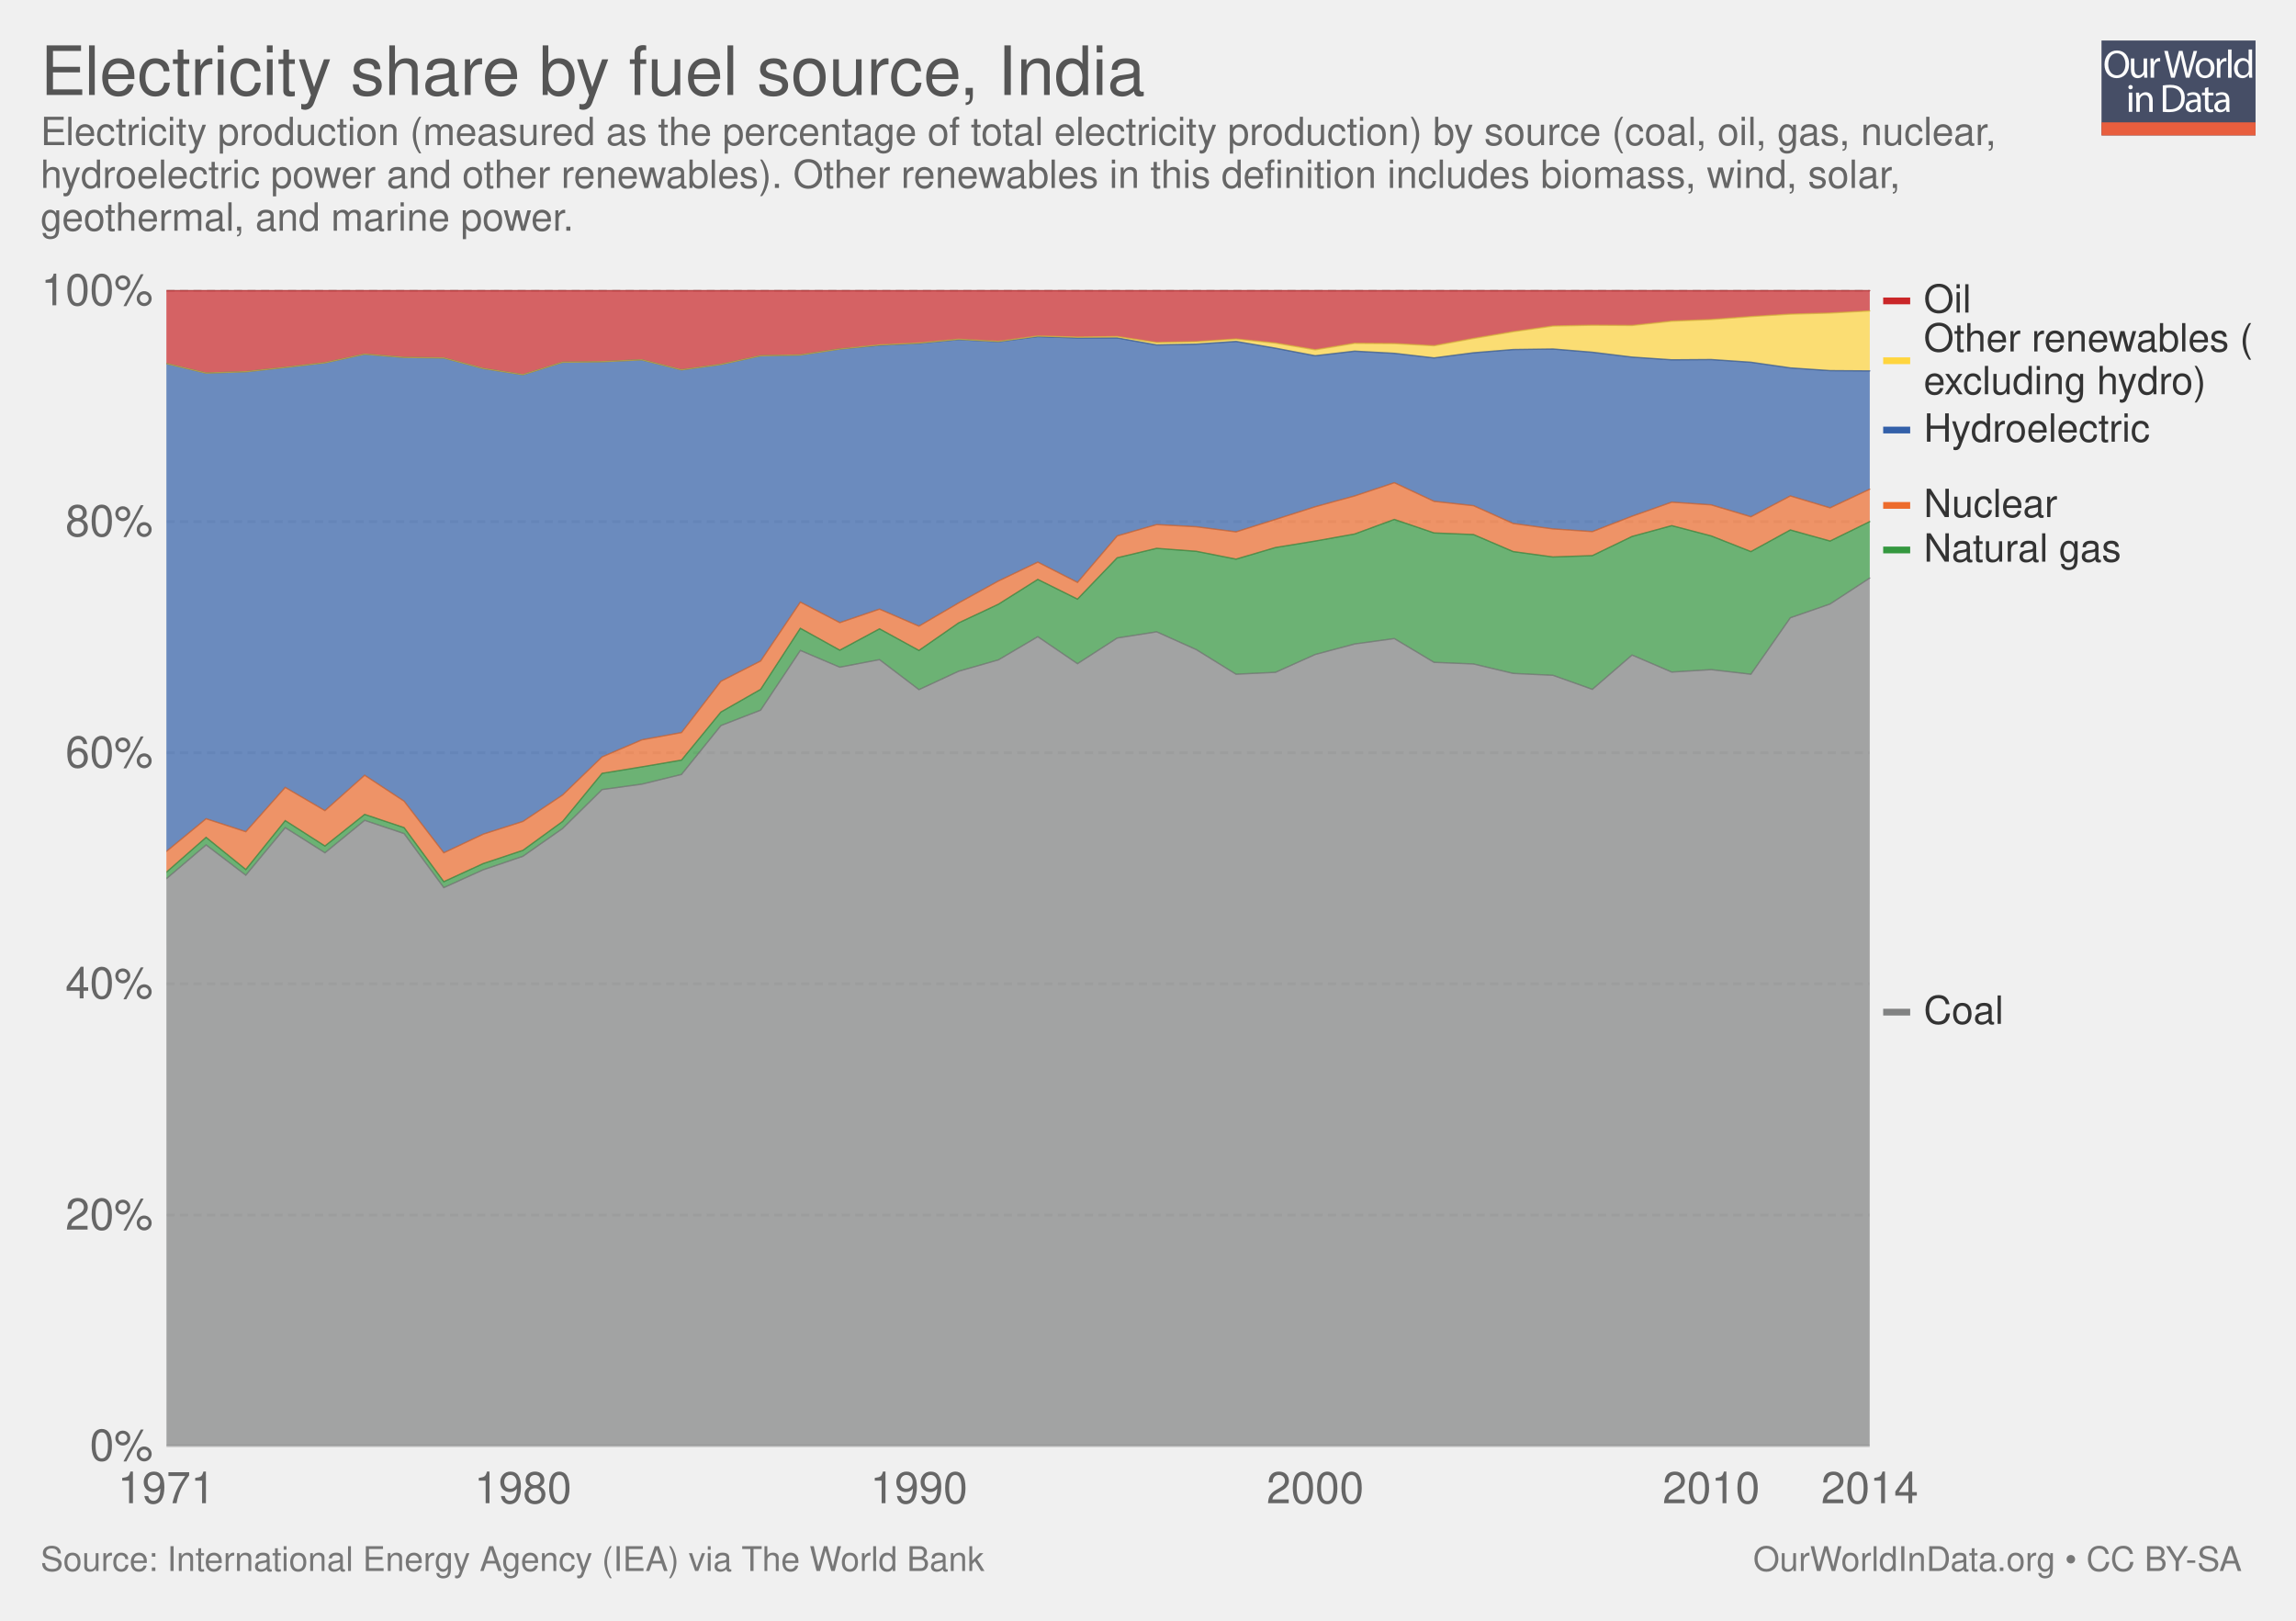
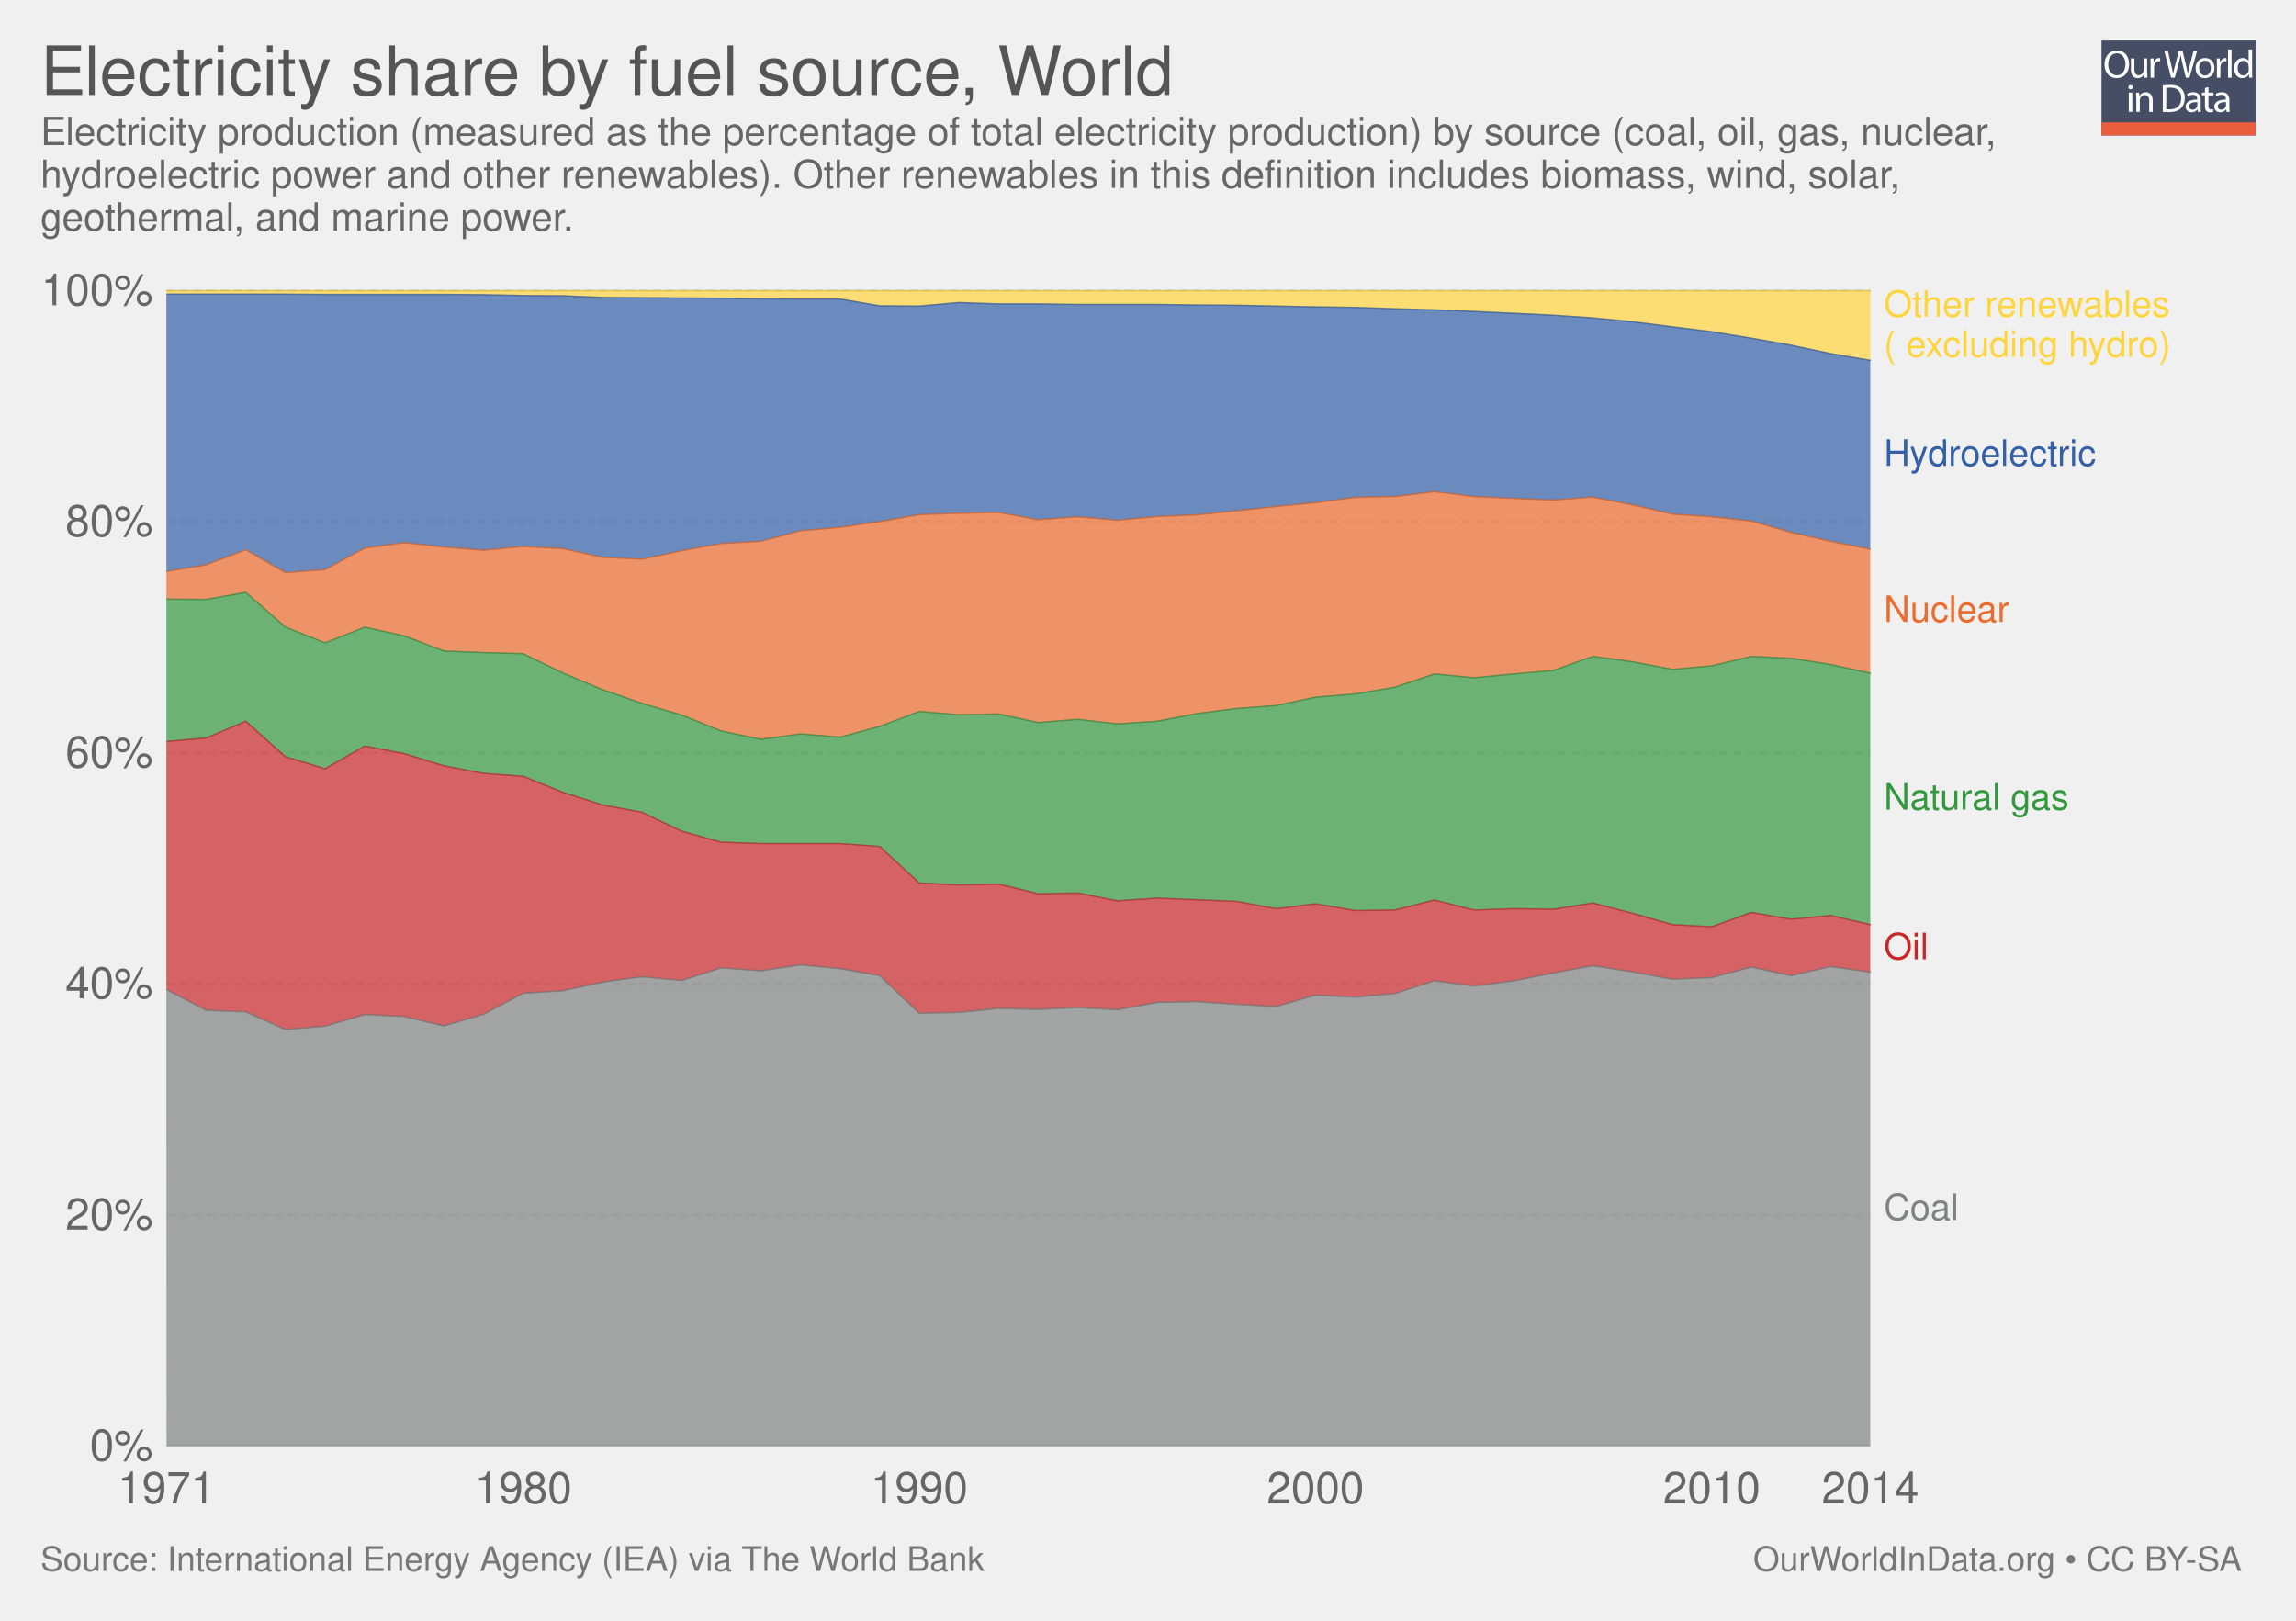
<svg xmlns="http://www.w3.org/2000/svg" xmlns:xlink="http://www.w3.org/1999/xlink" version="1.1" style="font-family: 'Helvetica Neue', Helvetica, Arial, sans-serif; font-size: 18px; background-color: white; text-rendering: optimizeLegibility; -webkit-font-smoothing: antialiased;" width="850" height="600">
  <g class="ChartTab">
    <g class="HeaderView">
      <g opacity="0.8" transform="translate(778, 15) scale(0.27)">
        <a xlink:href="https://ourworldindata.org" target="_blank">
          <g>
            <rect x="0" y="0" fill="#1B2543" width="211.2" height="130.1" />
            <rect x="0" y="112.2" fill="#E63912" width="211.2" height="17.9" />
            <g>
              <rect x="1.2" y="12.3" fill="none" width="210.2" height="99.2" />
              <path fill="#FFFFFF" d="M37.8,32.2c0,12.7-7.7,19.4-17.1,19.4c-9.7,0-16.6-7.5-16.6-18.7c0-11.7,7.3-19.3,17.1-19.3 C31.3,13.7,37.8,21.3,37.8,32.2z M9.2,32.8c0,7.9,4.3,14.9,11.8,14.9c7.5,0,11.8-6.9,11.8-15.3c0-7.3-3.8-14.9-11.8-14.9 C13.1,17.5,9.2,24.8,9.2,32.8z" />
              <path fill="#FFFFFF" d="M62.7,43.8c0,2.7,0.1,5.1,0.2,7.2h-4.3l-0.3-4.3h-0.1c-1.3,2.1-4,4.9-8.8,4.9c-4.2,0-9.1-2.3-9.1-11.6 V24.6h4.8v14.6c0,5,1.5,8.4,5.9,8.4c3.2,0,5.5-2.2,6.3-4.4c0.3-0.7,0.4-1.6,0.4-2.5V24.6h4.8V43.8z" />
              <path fill="#FFFFFF" d="M67.3,32.8c0-3.1-0.1-5.8-0.2-8.2h4.2l0.2,5.2h0.2c1.2-3.5,4.1-5.8,7.3-5.8c0.5,0,0.9,0.1,1.4,0.2v4.5 c-0.5-0.1-1-0.2-1.6-0.2c-3.4,0-5.8,2.6-6.5,6.2c-0.1,0.7-0.2,1.4-0.2,2.2V51h-4.8V32.8z" />
              <path fill="#FFFFFF" d="M95.4,51l-9.4-36.8h5l4.4,18.6c1.1,4.6,2.1,9.2,2.7,12.7h0.1c0.6-3.7,1.8-8,3-12.8l4.9-18.5h5l4.5,18.7 c1,4.4,2,8.7,2.6,12.6h0.1c0.8-4,1.8-8.1,3-12.7l4.9-18.5h4.9L120.6,51h-5L111,31.9c-1.1-4.7-1.9-8.3-2.4-12h-0.1 c-0.7,3.7-1.5,7.3-2.8,12L100.4,51H95.4z" />
              <path fill="#FFFFFF" d="M154.9,37.6c0,9.8-6.8,14-13.2,14c-7.2,0-12.7-5.2-12.7-13.6c0-8.8,5.8-14,13.1-14 C149.8,24,154.9,29.5,154.9,37.6z M133.9,37.9c0,5.8,3.3,10.1,8,10.1c4.6,0,8-4.3,8-10.3c0-4.5-2.2-10.1-7.9-10.1 C136.3,27.6,133.9,32.8,133.9,37.9z" />
              <path fill="#FFFFFF" d="M158.2,32.8c0-3.1-0.1-5.8-0.2-8.2h4.2l0.2,5.2h0.2c1.2-3.5,4.1-5.8,7.3-5.8c0.5,0,0.9,0.1,1.4,0.2v4.5 c-0.5-0.1-1-0.2-1.6-0.2c-3.4,0-5.8,2.6-6.5,6.2c-0.1,0.7-0.2,1.4-0.2,2.2V51h-4.8V32.8z" />
              <path fill="#FFFFFF" d="M173.5,12.3h4.8V51h-4.8V12.3z" />
              <path fill="#FFFFFF" d="M206.5,12.3v31.9c0,2.3,0.1,5,0.2,6.8h-4.3l-0.2-4.6H202c-1.5,2.9-4.7,5.2-9,5.2 c-6.4,0-11.3-5.4-11.3-13.4c-0.1-8.8,5.4-14.2,11.9-14.2c4,0,6.8,1.9,8,4h0.1V12.3H206.5z M201.7,35.4c0-0.6-0.1-1.4-0.2-2 c-0.7-3.1-3.3-5.6-6.9-5.6c-5,0-7.9,4.4-7.9,10.2c0,5.3,2.6,9.8,7.8,9.8c3.2,0,6.2-2.1,7.1-5.7c0.2-0.7,0.2-1.3,0.2-2.1V35.4z" />
              <path fill="#FFFFFF" d="M42.8,64c0.1,1.6-1.1,2.9-3.1,2.9c-1.7,0-2.9-1.3-2.9-2.9c0-1.7,1.3-3,3-3C41.7,61,42.8,62.3,42.8,64z M37.4,97.8V71.4h4.8v26.4H37.4z" />
              <path fill="#FFFFFF" d="M47.5,78.6c0-2.7-0.1-5-0.2-7.1h4.3l0.3,4.4h0.1c1.3-2.5,4.4-5,8.8-5c3.7,0,9.4,2.2,9.4,11.2v15.8h-4.8 V82.6c0-4.3-1.6-7.8-6.1-7.8c-3.2,0-5.6,2.2-6.5,4.9c-0.2,0.6-0.3,1.4-0.3,2.2v15.9h-4.8V78.6z" />
              <path fill="#FFFFFF" d="M84,61.6c2.9-0.4,6.3-0.8,10.1-0.8c6.8,0,11.7,1.6,14.9,4.6c3.3,3,5.2,7.3,5.2,13.2c0,6-1.9,10.9-5.3,14.3 c-3.4,3.4-9.1,5.3-16.3,5.3c-3.4,0-6.2-0.2-8.6-0.4V61.6z M88.8,94.1c1.2,0.2,3,0.3,4.8,0.3c10.2,0,15.7-5.7,15.7-15.6 c0.1-8.7-4.9-14.2-14.9-14.2c-2.5,0-4.3,0.2-5.6,0.5V94.1z" />
              <path fill="#FFFFFF" d="M132.1,97.8l-0.4-3.3h-0.2c-1.5,2.1-4.3,3.9-8.1,3.9c-5.4,0-8.1-3.8-8.1-7.6c0-6.4,5.7-9.9,15.9-9.8v-0.5 c0-2.2-0.6-6.1-6-6.1c-2.5,0-5,0.8-6.9,2l-1.1-3.2c2.2-1.4,5.4-2.3,8.7-2.3c8.1,0,10.1,5.5,10.1,10.8v9.9c0,2.3,0.1,4.5,0.4,6.3 H132.1z M131.4,84.4c-5.3-0.1-11.2,0.8-11.2,5.9c0,3.1,2.1,4.6,4.5,4.6c3.4,0,5.6-2.2,6.4-4.4c0.2-0.5,0.3-1,0.3-1.5V84.4z" />
              <path fill="#FFFFFF" d="M146.6,63.9v7.6h6.9v3.7h-6.9v14.2c0,3.3,0.9,5.1,3.6,5.1c1.3,0,2.2-0.2,2.8-0.3l0.2,3.6 c-0.9,0.4-2.4,0.7-4.3,0.7c-2.2,0-4-0.7-5.2-2c-1.4-1.4-1.9-3.8-1.9-6.9V75.1h-4.1v-3.7h4.1v-6.3L146.6,63.9z" />
              <path fill="#FFFFFF" d="M171.4,97.8l-0.4-3.3h-0.2c-1.5,2.1-4.3,3.9-8.1,3.9c-5.4,0-8.1-3.8-8.1-7.6c0-6.4,5.7-9.9,15.9-9.8v-0.5 c0-2.2-0.6-6.1-6-6.1c-2.5,0-5,0.8-6.9,2l-1.1-3.2c2.2-1.4,5.4-2.3,8.7-2.3c8.1,0,10.1,5.5,10.1,10.8v9.9c0,2.3,0.1,4.5,0.4,6.3 H171.4z M170.7,84.4c-5.3-0.1-11.2,0.8-11.2,5.9c0,3.1,2.1,4.6,4.5,4.6c3.4,0,5.6-2.2,6.4-4.4c0.2-0.5,0.3-1,0.3-1.5V84.4z" />
            </g>
          </g>
        </a>
      </g>
      <a href="https://ourworldindata.org/grapher/world-electricity-by-source" target="_blank">
        <text font-size="25.20" x="15.0" y="35.2" fill="#555">
-           <tspan x="15" y="35.16">Electricity share by fuel source, India</tspan>
+           <tspan x="15" y="35.16">Electricity share by fuel source, World</tspan>
        </text>
      </a>
      <text font-size="14.40" x="15.0" y="53.7" fill="#666">
        <tspan x="15" y="53.72">Electricity production (measured as the percentage of total electricity production) by source (coal, oil, gas, nuclear,</tspan>
        <tspan x="15" y="69.56">hydroelectric power and other renewables). Other renewables in this definition includes biomass, wind, solar,</tspan>
        <tspan x="15" y="85.4">geothermal, and marine power.</tspan>
      </text>
    </g>
    <g class="StackedArea">
      <defs>
-         <clipPath id="boundsClip-1577">
+         <clipPath id="boundsClip-3">
          <rect x="61.634" y="0" width="820" height="897.8" />
        </clipPath>
      </defs>
      <g class="AxisBoxView">
        <g class="HorizontalAxis">
          <text x="61.6" y="556.5" fill="#666" text-anchor="middle" font-size="16.2">1971</text>
-           <text x="193.6" y="556.5" fill="#666" text-anchor="middle" font-size="16.2">1980</text>
-           <text x="340.2" y="556.5" fill="#666" text-anchor="middle" font-size="16.2">1990</text>
-           <text x="486.9" y="556.5" fill="#666" text-anchor="middle" font-size="16.2">2000</text>
-           <text x="633.5" y="556.5" fill="#666" text-anchor="middle" font-size="16.2">2010</text>
-           <text x="692.2" y="556.5" fill="#666" text-anchor="middle" font-size="16.2">2014</text>
+           <text x="193.7" y="556.5" fill="#666" text-anchor="middle" font-size="16.2">1980</text>
+           <text x="340.3" y="556.5" fill="#666" text-anchor="middle" font-size="16.2">1990</text>
+           <text x="487" y="556.5" fill="#666" text-anchor="middle" font-size="16.2">2000</text>
+           <text x="633.7" y="556.5" fill="#666" text-anchor="middle" font-size="16.2">2010</text>
+           <text x="692.4" y="556.5" fill="#666" text-anchor="middle" font-size="16.2">2014</text>
        </g>
        <g class="VerticalAxis">
          <text x="56.63" y="535.3" fill="#666" dominant-baseline="middle" text-anchor="end" font-size="16.2">0%</text>
          <text x="56.63" y="449.8" fill="#666" dominant-baseline="middle" text-anchor="end" font-size="16.2">20%</text>
          <text x="56.63" y="364.2" fill="#666" dominant-baseline="middle" text-anchor="end" font-size="16.2">40%</text>
          <text x="56.63" y="278.7" fill="#666" dominant-baseline="middle" text-anchor="end" font-size="16.2">60%</text>
          <text x="56.63" y="193.1" fill="#666" dominant-baseline="middle" text-anchor="end" font-size="16.2">80%</text>
          <text x="56.63" y="107.6" fill="#666" dominant-baseline="middle" text-anchor="end" font-size="16.2">100%</text>
        </g>
        <g class="AxisGridLines">
-           <line x1="61.63" y1="535.3" x2="692.17" y2="535.3" stroke="#ccc" />
-           <line x1="61.63" y1="449.8" x2="692.17" y2="449.8" stroke="#ddd" stroke-dasharray="3,2" />
-           <line x1="61.63" y1="364.2" x2="692.17" y2="364.2" stroke="#ddd" stroke-dasharray="3,2" />
-           <line x1="61.63" y1="278.7" x2="692.17" y2="278.7" stroke="#ddd" stroke-dasharray="3,2" />
-           <line x1="61.63" y1="193.1" x2="692.17" y2="193.1" stroke="#ddd" stroke-dasharray="3,2" />
-           <line x1="61.63" y1="107.6" x2="692.17" y2="107.6" stroke="#ddd" stroke-dasharray="3,2" />
+           <line x1="61.63" y1="535.3" x2="692.40" y2="535.3" stroke="#ccc" />
+           <line x1="61.63" y1="449.8" x2="692.40" y2="449.8" stroke="#ddd" stroke-dasharray="3,2" />
+           <line x1="61.63" y1="364.2" x2="692.40" y2="364.2" stroke="#ddd" stroke-dasharray="3,2" />
+           <line x1="61.63" y1="278.7" x2="692.40" y2="278.7" stroke="#ddd" stroke-dasharray="3,2" />
+           <line x1="61.63" y1="193.1" x2="692.40" y2="193.1" stroke="#ddd" stroke-dasharray="3,2" />
+           <line x1="61.63" y1="107.6" x2="692.40" y2="107.6" stroke="#ddd" stroke-dasharray="3,2" />
        </g>
      </g>
-       <g clip-path="url(#boundsClip-1577)">
+       <g clip-path="url(#boundsClip-3)">
        <g class="HeightedLegend clickable">
          <g class="legendMark">
-             <rect x="697.168" y="104.2" width="32.568" height="14.4" fill="#fff" opacity="0" />
-             <rect x="697.168" y="110.15" width="10" height="2.5" fill="#ca2628" />
-             <text font-size="14.40" x="712.2" y="115.7" fill="#333">
-               <tspan x="712.168" y="115.72">Oil</tspan>
+             <rect x="692.405" y="106.45" width="142.595" height="28.1" fill="#fff" opacity="0" />
+             <text font-size="13.50" x="697.4" y="117.3" fill="#ffd53e">
+               <tspan x="697.405" y="117.25">Other renewables</tspan>
+               <tspan x="697.405" y="132.1">( excluding hydro)</tspan>
            </text>
          </g>
          <g class="legendMark">
-             <rect x="697.168" y="118.6" width="137.832" height="29.9" fill="#fff" opacity="0" />
-             <rect x="697.168" y="132.3" width="10" height="2.5" fill="#ffd53e" />
-             <text font-size="14.40" x="712.2" y="130.1" fill="#333">
-               <tspan x="712.168" y="130.12">Other renewables (</tspan>
-               <tspan x="712.168" y="145.96">excluding hydro)</tspan>
+             <rect x="692.405" y="161.65" width="113.84" height="13.5" fill="#fff" opacity="0" />
+             <text font-size="13.50" x="697.4" y="172.5" fill="#3360a9">
+               <tspan x="697.405" y="172.45">Hydroelectric</tspan>
            </text>
          </g>
          <g class="legendMark">
-             <rect x="697.168" y="152" width="99.096" height="14.4" fill="#fff" opacity="0" />
-             <rect x="697.168" y="157.95" width="10" height="2.5" fill="#3360a9" />
-             <text font-size="14.40" x="712.2" y="163.5" fill="#333">
-               <tspan x="712.168" y="163.52">Hydroelectric</tspan>
+             <rect x="692.405" y="219.45" width="81.575" height="13.5" fill="#fff" opacity="0" />
+             <text font-size="13.50" x="697.4" y="230.3" fill="#ed6c2d">
+               <tspan x="697.405" y="230.25">Nuclear</tspan>
            </text>
          </g>
          <g class="legendMark">
-             <rect x="697.168" y="179.9" width="64.68" height="14.4" fill="#fff" opacity="0" />
-             <rect x="697.168" y="185.85" width="10" height="2.5" fill="#ed6c2d" />
-             <text font-size="14.40" x="712.2" y="191.4" fill="#333">
-               <tspan x="712.168" y="191.42">Nuclear</tspan>
+             <rect x="692.405" y="288.95" width="104.255" height="13.5" fill="#fff" opacity="0" />
+             <text font-size="13.50" x="697.4" y="299.8" fill="#34983f">
+               <tspan x="697.405" y="299.75">Natural gas</tspan>
            </text>
          </g>
          <g class="legendMark">
-             <rect x="697.168" y="196.4" width="88.872" height="14.4" fill="#fff" opacity="0" />
-             <rect x="697.168" y="202.35" width="10" height="2.5" fill="#34983f" />
-             <text font-size="14.40" x="712.2" y="207.9" fill="#333">
-               <tspan x="712.168" y="207.92">Natural gas</tspan>
+             <rect x="692.405" y="344.35" width="51.47" height="13.5" fill="#fff" opacity="0" />
+             <text font-size="13.50" x="697.4" y="355.2" fill="#ca2628">
+               <tspan x="697.405" y="355.15">Oil</tspan>
            </text>
          </g>
          <g class="legendMark">
-             <rect x="697.168" y="367.5" width="44.664" height="14.4" fill="#fff" opacity="0" />
-             <rect x="697.168" y="373.45" width="10" height="2.5" fill="#818282" />
-             <text font-size="14.40" x="712.2" y="379.0" fill="#333">
-               <tspan x="712.168" y="379.02">Coal</tspan>
+             <rect x="692.405" y="440.85" width="62.81" height="13.5" fill="#fff" opacity="0" />
+             <text font-size="13.50" x="697.4" y="451.7" fill="#818282">
+               <tspan x="697.405" y="451.65">Coal</tspan>
            </text>
          </g>
        </g>
        <g class="Areas">
-           <rect x="61.634" y="107.6" width="630.534" height="427.7" opacity="0" fill="rgba(255,255,255,0)" />
-           <path stroke-linecap="round" d="M61.6 325.3L76.3 312.8L91 324L105.6 306.4L120.3 315.7L135 303.7L149.6 308.6L164.3 328.6L178.9 322L193.6 317L208.3 306.7L222.9 292.3L237.6 290.3L252.3 286.7L266.9 268.6L281.6 262.9L296.3 240.8L310.9 247L325.6 244.2L340.2 255.3L354.9 248.5L369.6 244.3L384.2 235.7L398.9 245.7L413.6 236.2L428.2 233.9L442.9 240.5L457.6 249.6L472.2 248.9L486.9 242.3L501.5 238.4L516.2 236.4L530.9 245.2L545.5 245.8L560.2 249.3L574.9 250L589.5 255.2L604.2 242.5L618.9 248.8L633.5 247.9L648.2 249.6L662.8 228.7L677.5 223.6L692.2 214L692.168 535.3L61.634 535.3" fill="#818282" fill-opacity="0.7" class="India_0-area" />
-           <path stroke-linecap="round" d="M61.6 322.9L76.3 310L91 321.9L105.6 303.8L120.3 313.2L135 301.5L149.6 306.4L164.3 326.4L178.9 319.7L193.6 314.8L208.3 304.1L222.9 286.3L237.6 283.9L252.3 281.4L266.9 263.6L281.6 255.2L296.3 232.6L310.9 240.7L325.6 232.8L340.2 240.8L354.9 230.6L369.6 223.7L384.2 214.5L398.9 221.8L413.6 206.5L428.2 203L442.9 204.1L457.6 207L472.2 202.7L486.9 200.3L501.5 197.7L516.2 192.3L530.9 197.3L545.5 197.9L560.2 204.2L574.9 206.2L589.5 205.7L604.2 198.6L618.9 194.6L633.5 198.4L648.2 204.2L662.8 196.2L677.5 200.3L692.2 193.1L692.2 214L677.5 223.6L662.8 228.7L648.2 249.6L633.5 247.9L618.9 248.8L604.2 242.5L589.5 255.2L574.9 250L560.2 249.3L545.5 245.8L530.9 245.2L516.2 236.4L501.5 238.4L486.9 242.3L472.2 248.9L457.6 249.6L442.9 240.5L428.2 233.9L413.6 236.2L398.9 245.7L384.2 235.7L369.6 244.3L354.9 248.5L340.2 255.3L325.6 244.2L310.9 247L296.3 240.8L281.6 262.9L266.9 268.6L252.3 286.7L237.6 290.3L222.9 292.3L208.3 306.7L193.6 317L178.9 322L164.3 328.6L149.6 308.6L135 303.7L120.3 315.7L105.6 306.4L91 324L76.3 312.8L61.6 325.3" fill="#34983f" fill-opacity="0.7" class="India_2-area" />
-           <path stroke-linecap="round" d="M61.6 315.2L76.3 303.1L91 307.9L105.6 291.5L120.3 300.1L135 287L149.6 296.6L164.3 315.7L178.9 308.8L193.6 304.1L208.3 294.3L222.9 280.2L237.6 273.9L252.3 271.2L266.9 252.2L281.6 244.7L296.3 222.9L310.9 230.5L325.6 225.5L340.2 231.8L354.9 223.2L369.6 215.1L384.2 208.1L398.9 215.6L413.6 198.4L428.2 194.2L442.9 195L457.6 196.9L472.2 192.3L486.9 187.6L501.5 183.6L516.2 178.7L530.9 185.6L545.5 187.2L560.2 193.8L574.9 195.8L589.5 196.8L604.2 191.1L618.9 185.9L633.5 186.9L648.2 191.3L662.8 183.6L677.5 188L692.2 181.1L692.2 193.1L677.5 200.3L662.8 196.2L648.2 204.2L633.5 198.4L618.9 194.6L604.2 198.6L589.5 205.7L574.9 206.2L560.2 204.2L545.5 197.9L530.9 197.3L516.2 192.3L501.5 197.7L486.9 200.3L472.2 202.7L457.6 207L442.9 204.1L428.2 203L413.6 206.5L398.9 221.8L384.2 214.5L369.6 223.7L354.9 230.6L340.2 240.8L325.6 232.8L310.9 240.7L296.3 232.6L281.6 255.2L266.9 263.6L252.3 281.4L237.6 283.9L222.9 286.3L208.3 304.1L193.6 314.8L178.9 319.7L164.3 326.4L149.6 306.4L135 301.5L120.3 313.2L105.6 303.8L91 321.9L76.3 310L61.6 322.9" fill="#ed6c2d" fill-opacity="0.7" class="India_1-area" />
-           <path stroke-linecap="round" d="M61.6 134.6L76.3 138.1L91 137.6L105.6 136L120.3 134.3L135 131.1L149.6 132.3L164.3 132.5L178.9 136.4L193.6 138.7L208.3 134.1L222.9 133.9L237.6 133.2L252.3 136.9L266.9 134.9L281.6 131.7L296.3 131.4L310.9 129.2L325.6 127.8L340.2 127.1L354.9 125.7L369.6 126.5L384.2 124.6L398.9 125.1L413.6 125.1L428.2 127.7L442.9 127.4L457.6 126.4L472.2 128.9L486.9 131.7L501.5 130L516.2 130.8L530.9 132.5L545.5 130.6L560.2 129.4L574.9 129.2L589.5 130.4L604.2 132.2L618.9 133.2L633.5 133.1L648.2 134.1L662.8 136.2L677.5 137.2L692.2 137.3L692.2 181.1L677.5 188L662.8 183.6L648.2 191.3L633.5 186.9L618.9 185.9L604.2 191.1L589.5 196.8L574.9 195.8L560.2 193.8L545.5 187.2L530.9 185.6L516.2 178.7L501.5 183.6L486.9 187.6L472.2 192.3L457.6 196.9L442.9 195L428.2 194.2L413.6 198.4L398.9 215.6L384.2 208.1L369.6 215.1L354.9 223.2L340.2 231.8L325.6 225.5L310.9 230.5L296.3 222.9L281.6 244.7L266.9 252.2L252.3 271.2L237.6 273.9L222.9 280.2L208.3 294.3L193.6 304.1L178.9 308.8L164.3 315.7L149.6 296.6L135 287L120.3 300.1L105.6 291.5L91 307.9L76.3 303.1L61.6 315.2" fill="#3360a9" fill-opacity="0.7" class="India_4-area" />
-           <path stroke-linecap="round" d="M61.6 134.6L76.3 138.1L91 137.6L105.6 136L120.3 134.3L135 131.1L149.6 132.3L164.3 132.5L178.9 136.4L193.6 138.7L208.3 134.1L222.9 133.9L237.6 133.2L252.3 136.9L266.9 134.9L281.6 131.7L296.3 131.4L310.9 129.2L325.6 127.7L340.2 127L354.9 125.6L369.6 126.4L384.2 124.4L398.9 124.8L413.6 124.6L428.2 126.8L442.9 126.5L457.6 125.5L472.2 127L486.9 129.5L501.5 127.1L516.2 127.2L530.9 128L545.5 125.3L560.2 122.8L574.9 120.7L589.5 120.4L604.2 120.5L618.9 118.9L633.5 118.3L648.2 117.2L662.8 116.3L677.5 115.9L692.2 115.1L692.2 137.3L677.5 137.2L662.8 136.2L648.2 134.1L633.5 133.1L618.9 133.2L604.2 132.2L589.5 130.4L574.9 129.2L560.2 129.4L545.5 130.6L530.9 132.5L516.2 130.8L501.5 130L486.9 131.7L472.2 128.9L457.6 126.4L442.9 127.4L428.2 127.7L413.6 125.1L398.9 125.1L384.2 124.6L369.6 126.5L354.9 125.7L340.2 127.1L325.6 127.8L310.9 129.2L296.3 131.4L281.6 131.7L266.9 134.9L252.3 136.9L237.6 133.2L222.9 133.9L208.3 134.1L193.6 138.7L178.9 136.4L164.3 132.5L149.6 132.3L135 131.1L120.3 134.3L105.6 136L91 137.6L76.3 138.1L61.6 134.6" fill="#ffd53e" fill-opacity="0.7" class="India_5-area" />
-           <path stroke-linecap="round" d="M61.6 107.6L76.3 107.6L91 107.6L105.6 107.6L120.3 107.6L135 107.6L149.6 107.6L164.3 107.6L178.9 107.6L193.6 107.6L208.3 107.6L222.9 107.6L237.6 107.6L252.3 107.6L266.9 107.6L281.6 107.6L296.3 107.6L310.9 107.6L325.6 107.6L340.2 107.6L354.9 107.6L369.6 107.6L384.2 107.6L398.9 107.6L413.6 107.6L428.2 107.6L442.9 107.6L457.6 107.6L472.2 107.6L486.9 107.6L501.5 107.6L516.2 107.6L530.9 107.6L545.5 107.6L560.2 107.6L574.9 107.6L589.5 107.6L604.2 107.6L618.9 107.6L633.5 107.6L648.2 107.6L662.8 107.6L677.5 107.6L692.2 107.6L692.2 115.1L677.5 115.9L662.8 116.3L648.2 117.2L633.5 118.3L618.9 118.9L604.2 120.5L589.5 120.4L574.9 120.7L560.2 122.8L545.5 125.3L530.9 128L516.2 127.2L501.5 127.1L486.9 129.5L472.2 127L457.6 125.5L442.9 126.5L428.2 126.8L413.6 124.6L398.9 124.8L384.2 124.4L369.6 126.4L354.9 125.6L340.2 127L325.6 127.7L310.9 129.2L296.3 131.4L281.6 131.7L266.9 134.9L252.3 136.9L237.6 133.2L222.9 133.9L208.3 134.1L193.6 138.7L178.9 136.4L164.3 132.5L149.6 132.3L135 131.1L120.3 134.3L105.6 136L91 137.6L76.3 138.1L61.6 134.6" fill="#ca2628" fill-opacity="0.7" class="India_3-area" />
-           <path stroke-linecap="round" d="M61.6 325.3L76.3 312.8L91 324L105.6 306.4L120.3 315.7L135 303.7L149.6 308.6L164.3 328.6L178.9 322L193.6 317L208.3 306.7L222.9 292.3L237.6 290.3L252.3 286.7L266.9 268.6L281.6 262.9L296.3 240.8L310.9 247L325.6 244.2L340.2 255.3L354.9 248.5L369.6 244.3L384.2 235.7L398.9 245.7L413.6 236.2L428.2 233.9L442.9 240.5L457.6 249.6L472.2 248.9L486.9 242.3L501.5 238.4L516.2 236.4L530.9 245.2L545.5 245.8L560.2 249.3L574.9 250L589.5 255.2L604.2 242.5L618.9 248.8L633.5 247.9L648.2 249.6L662.8 228.7L677.5 223.6L692.2 214" stroke="rgb(108, 109, 109)" stroke-opacity="0.7" stroke-width="0.5" fill="none" class="India_0-border" />
-           <path stroke-linecap="round" d="M61.6 322.9L76.3 310L91 321.9L105.6 303.8L120.3 313.2L135 301.5L149.6 306.4L164.3 326.4L178.9 319.7L193.6 314.8L208.3 304.1L222.9 286.3L237.6 283.9L252.3 281.4L266.9 263.6L281.6 255.2L296.3 232.6L310.9 240.7L325.6 232.8L340.2 240.8L354.9 230.6L369.6 223.7L384.2 214.5L398.9 221.8L413.6 206.5L428.2 203L442.9 204.1L457.6 207L472.2 202.7L486.9 200.3L501.5 197.7L516.2 192.3L530.9 197.3L545.5 197.9L560.2 204.2L574.9 206.2L589.5 205.7L604.2 198.6L618.9 194.6L633.5 198.4L648.2 204.2L662.8 196.2L677.5 200.3L692.2 193.1" stroke="rgb(44, 127, 53)" stroke-opacity="0.7" stroke-width="0.5" fill="none" class="India_2-border" />
-           <path stroke-linecap="round" d="M61.6 315.2L76.3 303.1L91 307.9L105.6 291.5L120.3 300.1L135 287L149.6 296.6L164.3 315.7L178.9 308.8L193.6 304.1L208.3 294.3L222.9 280.2L237.6 273.9L252.3 271.2L266.9 252.2L281.6 244.7L296.3 222.9L310.9 230.5L325.6 225.5L340.2 231.8L354.9 223.2L369.6 215.1L384.2 208.1L398.9 215.6L413.6 198.4L428.2 194.2L442.9 195L457.6 196.9L472.2 192.3L486.9 187.6L501.5 183.6L516.2 178.7L530.9 185.6L545.5 187.2L560.2 193.8L574.9 195.8L589.5 196.8L604.2 191.1L618.9 185.9L633.5 186.9L648.2 191.3L662.8 183.6L677.5 188L692.2 181.1" stroke="rgb(198, 90, 38)" stroke-opacity="0.7" stroke-width="0.5" fill="none" class="India_1-border" />
-           <path stroke-linecap="round" d="M61.6 134.6L76.3 138.1L91 137.6L105.6 136L120.3 134.3L135 131.1L149.6 132.3L164.3 132.5L178.9 136.4L193.6 138.7L208.3 134.1L222.9 133.9L237.6 133.2L252.3 136.9L266.9 134.9L281.6 131.7L296.3 131.4L310.9 129.2L325.6 127.8L340.2 127.1L354.9 125.7L369.6 126.5L384.2 124.6L398.9 125.1L413.6 125.1L428.2 127.7L442.9 127.4L457.6 126.4L472.2 128.9L486.9 131.7L501.5 130L516.2 130.8L530.9 132.5L545.5 130.6L560.2 129.4L574.9 129.2L589.5 130.4L604.2 132.2L618.9 133.2L633.5 133.1L648.2 134.1L662.8 136.2L677.5 137.2L692.2 137.3" stroke="rgb(43, 80, 141)" stroke-opacity="0.7" stroke-width="0.5" fill="none" class="India_4-border" />
-           <path stroke-linecap="round" d="M61.6 134.6L76.3 138.1L91 137.6L105.6 136L120.3 134.3L135 131.1L149.6 132.3L164.3 132.5L178.9 136.4L193.6 138.7L208.3 134.1L222.9 133.9L237.6 133.2L252.3 136.9L266.9 134.9L281.6 131.7L296.3 131.4L310.9 129.2L325.6 127.7L340.2 127L354.9 125.6L369.6 126.4L384.2 124.4L398.9 124.8L413.6 124.6L428.2 126.8L442.9 126.5L457.6 125.5L472.2 127L486.9 129.5L501.5 127.1L516.2 127.2L530.9 128L545.5 125.3L560.2 122.8L574.9 120.7L589.5 120.4L604.2 120.5L618.9 118.9L633.5 118.3L648.2 117.2L662.8 116.3L677.5 115.9L692.2 115.1" stroke="rgb(213, 178, 52)" stroke-opacity="0.7" stroke-width="0.5" fill="none" class="India_5-border" />
-           <path stroke-linecap="round" d="M61.6 107.6L76.3 107.6L91 107.6L105.6 107.6L120.3 107.6L135 107.6L149.6 107.6L164.3 107.6L178.9 107.6L193.6 107.6L208.3 107.6L222.9 107.6L237.6 107.6L252.3 107.6L266.9 107.6L281.6 107.6L296.3 107.6L310.9 107.6L325.6 107.6L340.2 107.6L354.9 107.6L369.6 107.6L384.2 107.6L398.9 107.6L413.6 107.6L428.2 107.6L442.9 107.6L457.6 107.6L472.2 107.6L486.9 107.6L501.5 107.6L516.2 107.6L530.9 107.6L545.5 107.6L560.2 107.6L574.9 107.6L589.5 107.6L604.2 107.6L618.9 107.6L633.5 107.6L648.2 107.6L662.8 107.6L677.5 107.6L692.2 107.6" stroke="rgb(169, 32, 33)" stroke-opacity="0.7" stroke-width="0.5" fill="none" class="India_3-border" />
+           <rect x="61.634" y="107.6" width="630.771" height="427.7" opacity="0" fill="rgba(255,255,255,0)" />
+           <path stroke-linecap="round" d="M61.6 366.3L76.3 374L91 374.6L105.6 381.1L120.3 379.9L135 375.6L149.6 376.3L164.3 379.8L179 375.5L193.7 367.7L208.3 366.8L223 363.6L237.7 361.6L252.3 363L267 358.3L281.7 359.4L296.3 357.2L311 358.6L325.7 361.2L340.3 375.1L355 374.8L369.7 373.3L384.4 373.7L399 373L413.7 373.8L428.4 371.1L443 370.8L457.7 371.8L472.4 372.6L487 368.4L501.7 369.1L516.4 367.8L531 363.1L545.7 365L560.4 363.1L575.1 360.2L589.7 357.5L604.4 359.8L619.1 362.5L633.7 361.9L648.4 358L663.1 361.2L677.7 357.8L692.4 359.9L692.405 535.3L61.634 535.3" fill="#818282" fill-opacity="0.7" class="World_0-area" />
+           <path stroke-linecap="round" d="M61.6 274.5L76.3 273.2L91 267L105.6 280.1L120.3 284.6L135 276.2L149.6 279L164.3 283.5L179 286.3L193.7 287.4L208.3 293.3L223 298L237.7 300.7L252.3 307.7L267 311.8L281.7 312.3L296.3 312.3L311 312.3L325.7 313.4L340.3 326.9L355 327.6L369.7 327.3L384.4 330.9L399 330.6L413.7 333.5L428.4 332.5L443 333.1L457.7 333.7L472.4 336.4L487 334.6L501.7 337.1L516.4 336.9L531 333.2L545.7 336.9L560.4 336.4L575.1 336.6L589.7 334.3L604.4 338.1L619.1 342.3L633.7 343.1L648.4 337.8L663.1 340.3L677.7 338.9L692.4 342.3L692.4 359.9L677.7 357.8L663.1 361.2L648.4 358L633.7 361.9L619.1 362.5L604.4 359.8L589.7 357.5L575.1 360.2L560.4 363.1L545.7 365L531 363.1L516.4 367.8L501.7 369.1L487 368.4L472.4 372.6L457.7 371.8L443 370.8L428.4 371.1L413.7 373.8L399 373L384.4 373.7L369.7 373.3L355 374.8L340.3 375.1L325.7 361.2L311 358.6L296.3 357.2L281.7 359.4L267 358.3L252.3 363L237.7 361.6L223 363.6L208.3 366.8L193.7 367.7L179 375.5L164.3 379.8L149.6 376.3L135 375.6L120.3 379.9L105.6 381.1L91 374.6L76.3 374L61.6 366.3" fill="#ca2628" fill-opacity="0.7" class="World_3-area" />
+           <path stroke-linecap="round" d="M61.6 221.8L76.3 221.9L91 219.3L105.6 232.1L120.3 238L135 232.2L149.6 235.4L164.3 241L179 241.6L193.7 242L208.3 249.1L223 255.3L237.7 260.4L252.3 264.7L267 270.6L281.7 273.7L296.3 271.7L311 272.9L325.7 268.9L340.3 263.4L355 264.6L369.7 264.3L384.4 267.5L399 266.3L413.7 268L428.4 267L443 264.2L457.7 262.3L472.4 261.2L487 258.1L501.7 256.9L516.4 254.4L531 249.5L545.7 250.9L560.4 249.5L575.1 248.2L589.7 243L604.4 245L619.1 247.8L633.7 246.5L648.4 243L663.1 243.7L677.7 246L692.4 249.2L692.4 342.3L677.7 338.9L663.1 340.3L648.4 337.8L633.7 343.1L619.1 342.3L604.4 338.1L589.7 334.3L575.1 336.6L560.4 336.4L545.7 336.9L531 333.2L516.4 336.9L501.7 337.1L487 334.6L472.4 336.4L457.7 333.7L443 333.1L428.4 332.5L413.7 333.5L399 330.6L384.4 330.9L369.7 327.3L355 327.6L340.3 326.9L325.7 313.4L311 312.3L296.3 312.3L281.7 312.3L267 311.8L252.3 307.7L237.7 300.7L223 298L208.3 293.3L193.7 287.4L179 286.3L164.3 283.5L149.6 279L135 276.2L120.3 284.6L105.6 280.1L91 267L76.3 273.2L61.6 274.5" fill="#34983f" fill-opacity="0.7" class="World_2-area" />
+           <path stroke-linecap="round" d="M61.6 211.6L76.3 209.1L91 203.5L105.6 212L120.3 210.9L135 202.9L149.6 200.9L164.3 202.5L179 203.7L193.7 202.3L208.3 203.1L223 206.3L237.7 207L252.3 203.9L267 201.2L281.7 200.4L296.3 196.5L311 195.2L325.7 193.1L340.3 190.5L355 190L369.7 189.7L384.4 192.4L399 191.3L413.7 192.6L428.4 191.2L443 190.6L457.7 189.1L472.4 187.5L487 186.1L501.7 184.1L516.4 183.8L531 182L545.7 183.8L560.4 184.5L575.1 185.1L589.7 184L604.4 186.9L619.1 190.3L633.7 191.3L648.4 192.9L663.1 197.1L677.7 200.4L692.4 203.3L692.4 249.2L677.7 246L663.1 243.7L648.4 243L633.7 246.5L619.1 247.8L604.4 245L589.7 243L575.1 248.2L560.4 249.5L545.7 250.9L531 249.5L516.4 254.4L501.7 256.9L487 258.1L472.4 261.2L457.7 262.3L443 264.2L428.4 267L413.7 268L399 266.3L384.4 267.5L369.7 264.3L355 264.6L340.3 263.4L325.7 268.9L311 272.9L296.3 271.7L281.7 273.7L267 270.6L252.3 264.7L237.7 260.4L223 255.3L208.3 249.1L193.7 242L179 241.6L164.3 241L149.6 235.4L135 232.2L120.3 238L105.6 232.1L91 219.3L76.3 221.9L61.6 221.8" fill="#ed6c2d" fill-opacity="0.7" class="World_1-area" />
+           <path stroke-linecap="round" d="M61.6 108.9L76.3 108.9L91 108.9L105.6 108.9L120.3 109L135 109L149.6 109L164.3 109L179 109.1L193.7 109.4L208.3 109.5L223 110.1L237.7 110.2L252.3 110.3L267 110.4L281.7 110.6L296.3 110.7L311 110.7L325.7 113.2L340.3 113.3L355 112L369.7 112.5L384.4 112.5L399 112.7L413.7 112.7L428.4 112.7L443 112.9L457.7 113L472.4 113.3L487 113.6L501.7 113.8L516.4 114.3L531 114.7L545.7 115.3L560.4 116L575.1 116.7L589.7 117.7L604.4 119.1L619.1 121L633.7 122.8L648.4 125.2L663.1 127.8L677.7 130.9L692.4 133.4L692.4 203.3L677.7 200.4L663.1 197.1L648.4 192.9L633.7 191.3L619.1 190.3L604.4 186.9L589.7 184L575.1 185.1L560.4 184.5L545.7 183.8L531 182L516.4 183.8L501.7 184.1L487 186.1L472.4 187.5L457.7 189.1L443 190.6L428.4 191.2L413.7 192.6L399 191.3L384.4 192.4L369.7 189.7L355 190L340.3 190.5L325.7 193.1L311 195.2L296.3 196.5L281.7 200.4L267 201.2L252.3 203.9L237.7 207L223 206.3L208.3 203.1L193.7 202.3L179 203.7L164.3 202.5L149.6 200.9L135 202.9L120.3 210.9L105.6 212L91 203.5L76.3 209.1L61.6 211.6" fill="#3360a9" fill-opacity="0.7" class="World_4-area" />
+           <path stroke-linecap="round" d="M61.6 107.6L76.3 107.6L91 107.6L105.6 107.6L120.3 107.6L135 107.6L149.6 107.6L164.3 107.6L179 107.6L193.7 107.6L208.3 107.6L223 107.6L237.7 107.6L252.3 107.6L267 107.6L281.7 107.6L296.3 107.6L311 107.6L325.7 107.6L340.3 107.6L355 107.6L369.7 107.6L384.4 107.6L399 107.6L413.7 107.6L428.4 107.6L443 107.6L457.7 107.6L472.4 107.6L487 107.6L501.7 107.6L516.4 107.6L531 107.6L545.7 107.6L560.4 107.6L575.1 107.6L589.7 107.6L604.4 107.6L619.1 107.6L633.7 107.6L648.4 107.6L663.1 107.6L677.7 107.6L692.4 107.6L692.4 133.4L677.7 130.9L663.1 127.8L648.4 125.2L633.7 122.8L619.1 121L604.4 119.1L589.7 117.7L575.1 116.7L560.4 116L545.7 115.3L531 114.7L516.4 114.3L501.7 113.8L487 113.6L472.4 113.3L457.7 113L443 112.9L428.4 112.7L413.7 112.7L399 112.7L384.4 112.5L369.7 112.5L355 112L340.3 113.3L325.7 113.2L311 110.7L296.3 110.7L281.7 110.6L267 110.4L252.3 110.3L237.7 110.2L223 110.1L208.3 109.5L193.7 109.4L179 109.1L164.3 109L149.6 109L135 109L120.3 109L105.6 108.9L91 108.9L76.3 108.9L61.6 108.9" fill="#ffd53e" fill-opacity="0.7" class="World_5-area" />
+           <path stroke-linecap="round" d="M61.6 366.3L76.3 374L91 374.6L105.6 381.1L120.3 379.9L135 375.6L149.6 376.3L164.3 379.8L179 375.5L193.7 367.7L208.3 366.8L223 363.6L237.7 361.6L252.3 363L267 358.3L281.7 359.4L296.3 357.2L311 358.6L325.7 361.2L340.3 375.1L355 374.8L369.7 373.3L384.4 373.7L399 373L413.7 373.8L428.4 371.1L443 370.8L457.7 371.8L472.4 372.6L487 368.4L501.7 369.1L516.4 367.8L531 363.1L545.7 365L560.4 363.1L575.1 360.2L589.7 357.5L604.4 359.8L619.1 362.5L633.7 361.9L648.4 358L663.1 361.2L677.7 357.8L692.4 359.9" stroke="rgb(108, 109, 109)" stroke-opacity="0.7" stroke-width="0.5" fill="none" class="World_0-border" />
+           <path stroke-linecap="round" d="M61.6 274.5L76.3 273.2L91 267L105.6 280.1L120.3 284.6L135 276.2L149.6 279L164.3 283.5L179 286.3L193.7 287.4L208.3 293.3L223 298L237.7 300.7L252.3 307.7L267 311.8L281.7 312.3L296.3 312.3L311 312.3L325.7 313.4L340.3 326.9L355 327.6L369.7 327.3L384.4 330.9L399 330.6L413.7 333.5L428.4 332.5L443 333.1L457.7 333.7L472.4 336.4L487 334.6L501.7 337.1L516.4 336.9L531 333.2L545.7 336.9L560.4 336.4L575.1 336.6L589.7 334.3L604.4 338.1L619.1 342.3L633.7 343.1L648.4 337.8L663.1 340.3L677.7 338.9L692.4 342.3" stroke="rgb(169, 32, 33)" stroke-opacity="0.7" stroke-width="0.5" fill="none" class="World_3-border" />
+           <path stroke-linecap="round" d="M61.6 221.8L76.3 221.9L91 219.3L105.6 232.1L120.3 238L135 232.2L149.6 235.4L164.3 241L179 241.6L193.7 242L208.3 249.1L223 255.3L237.7 260.4L252.3 264.7L267 270.6L281.7 273.7L296.3 271.7L311 272.9L325.7 268.9L340.3 263.4L355 264.6L369.7 264.3L384.4 267.5L399 266.3L413.7 268L428.4 267L443 264.2L457.7 262.3L472.4 261.2L487 258.1L501.7 256.9L516.4 254.4L531 249.5L545.7 250.9L560.4 249.5L575.1 248.2L589.7 243L604.4 245L619.1 247.8L633.7 246.5L648.4 243L663.1 243.7L677.7 246L692.4 249.2" stroke="rgb(44, 127, 53)" stroke-opacity="0.7" stroke-width="0.5" fill="none" class="World_2-border" />
+           <path stroke-linecap="round" d="M61.6 211.6L76.3 209.1L91 203.5L105.6 212L120.3 210.9L135 202.9L149.6 200.9L164.3 202.5L179 203.7L193.7 202.3L208.3 203.1L223 206.3L237.7 207L252.3 203.9L267 201.2L281.7 200.4L296.3 196.5L311 195.2L325.7 193.1L340.3 190.5L355 190L369.7 189.7L384.4 192.4L399 191.3L413.7 192.6L428.4 191.2L443 190.6L457.7 189.1L472.4 187.5L487 186.1L501.7 184.1L516.4 183.8L531 182L545.7 183.8L560.4 184.5L575.1 185.1L589.7 184L604.4 186.9L619.1 190.3L633.7 191.3L648.4 192.9L663.1 197.1L677.7 200.4L692.4 203.3" stroke="rgb(198, 90, 38)" stroke-opacity="0.7" stroke-width="0.5" fill="none" class="World_1-border" />
+           <path stroke-linecap="round" d="M61.6 108.9L76.3 108.9L91 108.9L105.6 108.9L120.3 109L135 109L149.6 109L164.3 109L179 109.1L193.7 109.4L208.3 109.5L223 110.1L237.7 110.2L252.3 110.3L267 110.4L281.7 110.6L296.3 110.7L311 110.7L325.7 113.2L340.3 113.3L355 112L369.7 112.5L384.4 112.5L399 112.7L413.7 112.7L428.4 112.7L443 112.9L457.7 113L472.4 113.3L487 113.6L501.7 113.8L516.4 114.3L531 114.7L545.7 115.3L560.4 116L575.1 116.7L589.7 117.7L604.4 119.1L619.1 121L633.7 122.8L648.4 125.2L663.1 127.8L677.7 130.9L692.4 133.4" stroke="rgb(43, 80, 141)" stroke-opacity="0.7" stroke-width="0.5" fill="none" class="World_4-border" />
+           <path stroke-linecap="round" d="M61.6 107.6L76.3 107.6L91 107.6L105.6 107.6L120.3 107.6L135 107.6L149.6 107.6L164.3 107.6L179 107.6L193.7 107.6L208.3 107.6L223 107.6L237.7 107.6L252.3 107.6L267 107.6L281.7 107.6L296.3 107.6L311 107.6L325.7 107.6L340.3 107.6L355 107.6L369.7 107.6L384.4 107.6L399 107.6L413.7 107.6L428.4 107.6L443 107.6L457.7 107.6L472.4 107.6L487 107.6L501.7 107.6L516.4 107.6L531 107.6L545.7 107.6L560.4 107.6L575.1 107.6L589.7 107.6L604.4 107.6L619.1 107.6L633.7 107.6L648.4 107.6L663.1 107.6L677.7 107.6L692.4 107.6" stroke="rgb(213, 178, 52)" stroke-opacity="0.7" stroke-width="0.5" fill="none" class="World_5-border" />
        </g>
      </g>
    </g>
    <g style="fill: #777;" class="SourcesFooter">
      <g style="fill: #777;" class="clickable">
        <text font-size="12.60" x="15.0" y="581.6">
          <tspan x="15" y="581.58">Source: International Energy Agency (IEA) via The World Bank</tspan>
        </text>
      </g>
      <text font-size="12.60" x="649.0" y="581.6">
        <tspan x="649.024" y="581.58">
          <a target="_blank" style="fill: #777;" href="https://ourworldindata.org">OurWorldInData.org</a> • <a style="fill: #777;" href="http://creativecommons.org/licenses/by-sa/4.0/deed.en_US" target="_blank">CC BY-SA</a>
        </tspan>
      </text>
    </g>
  </g>
</svg>
